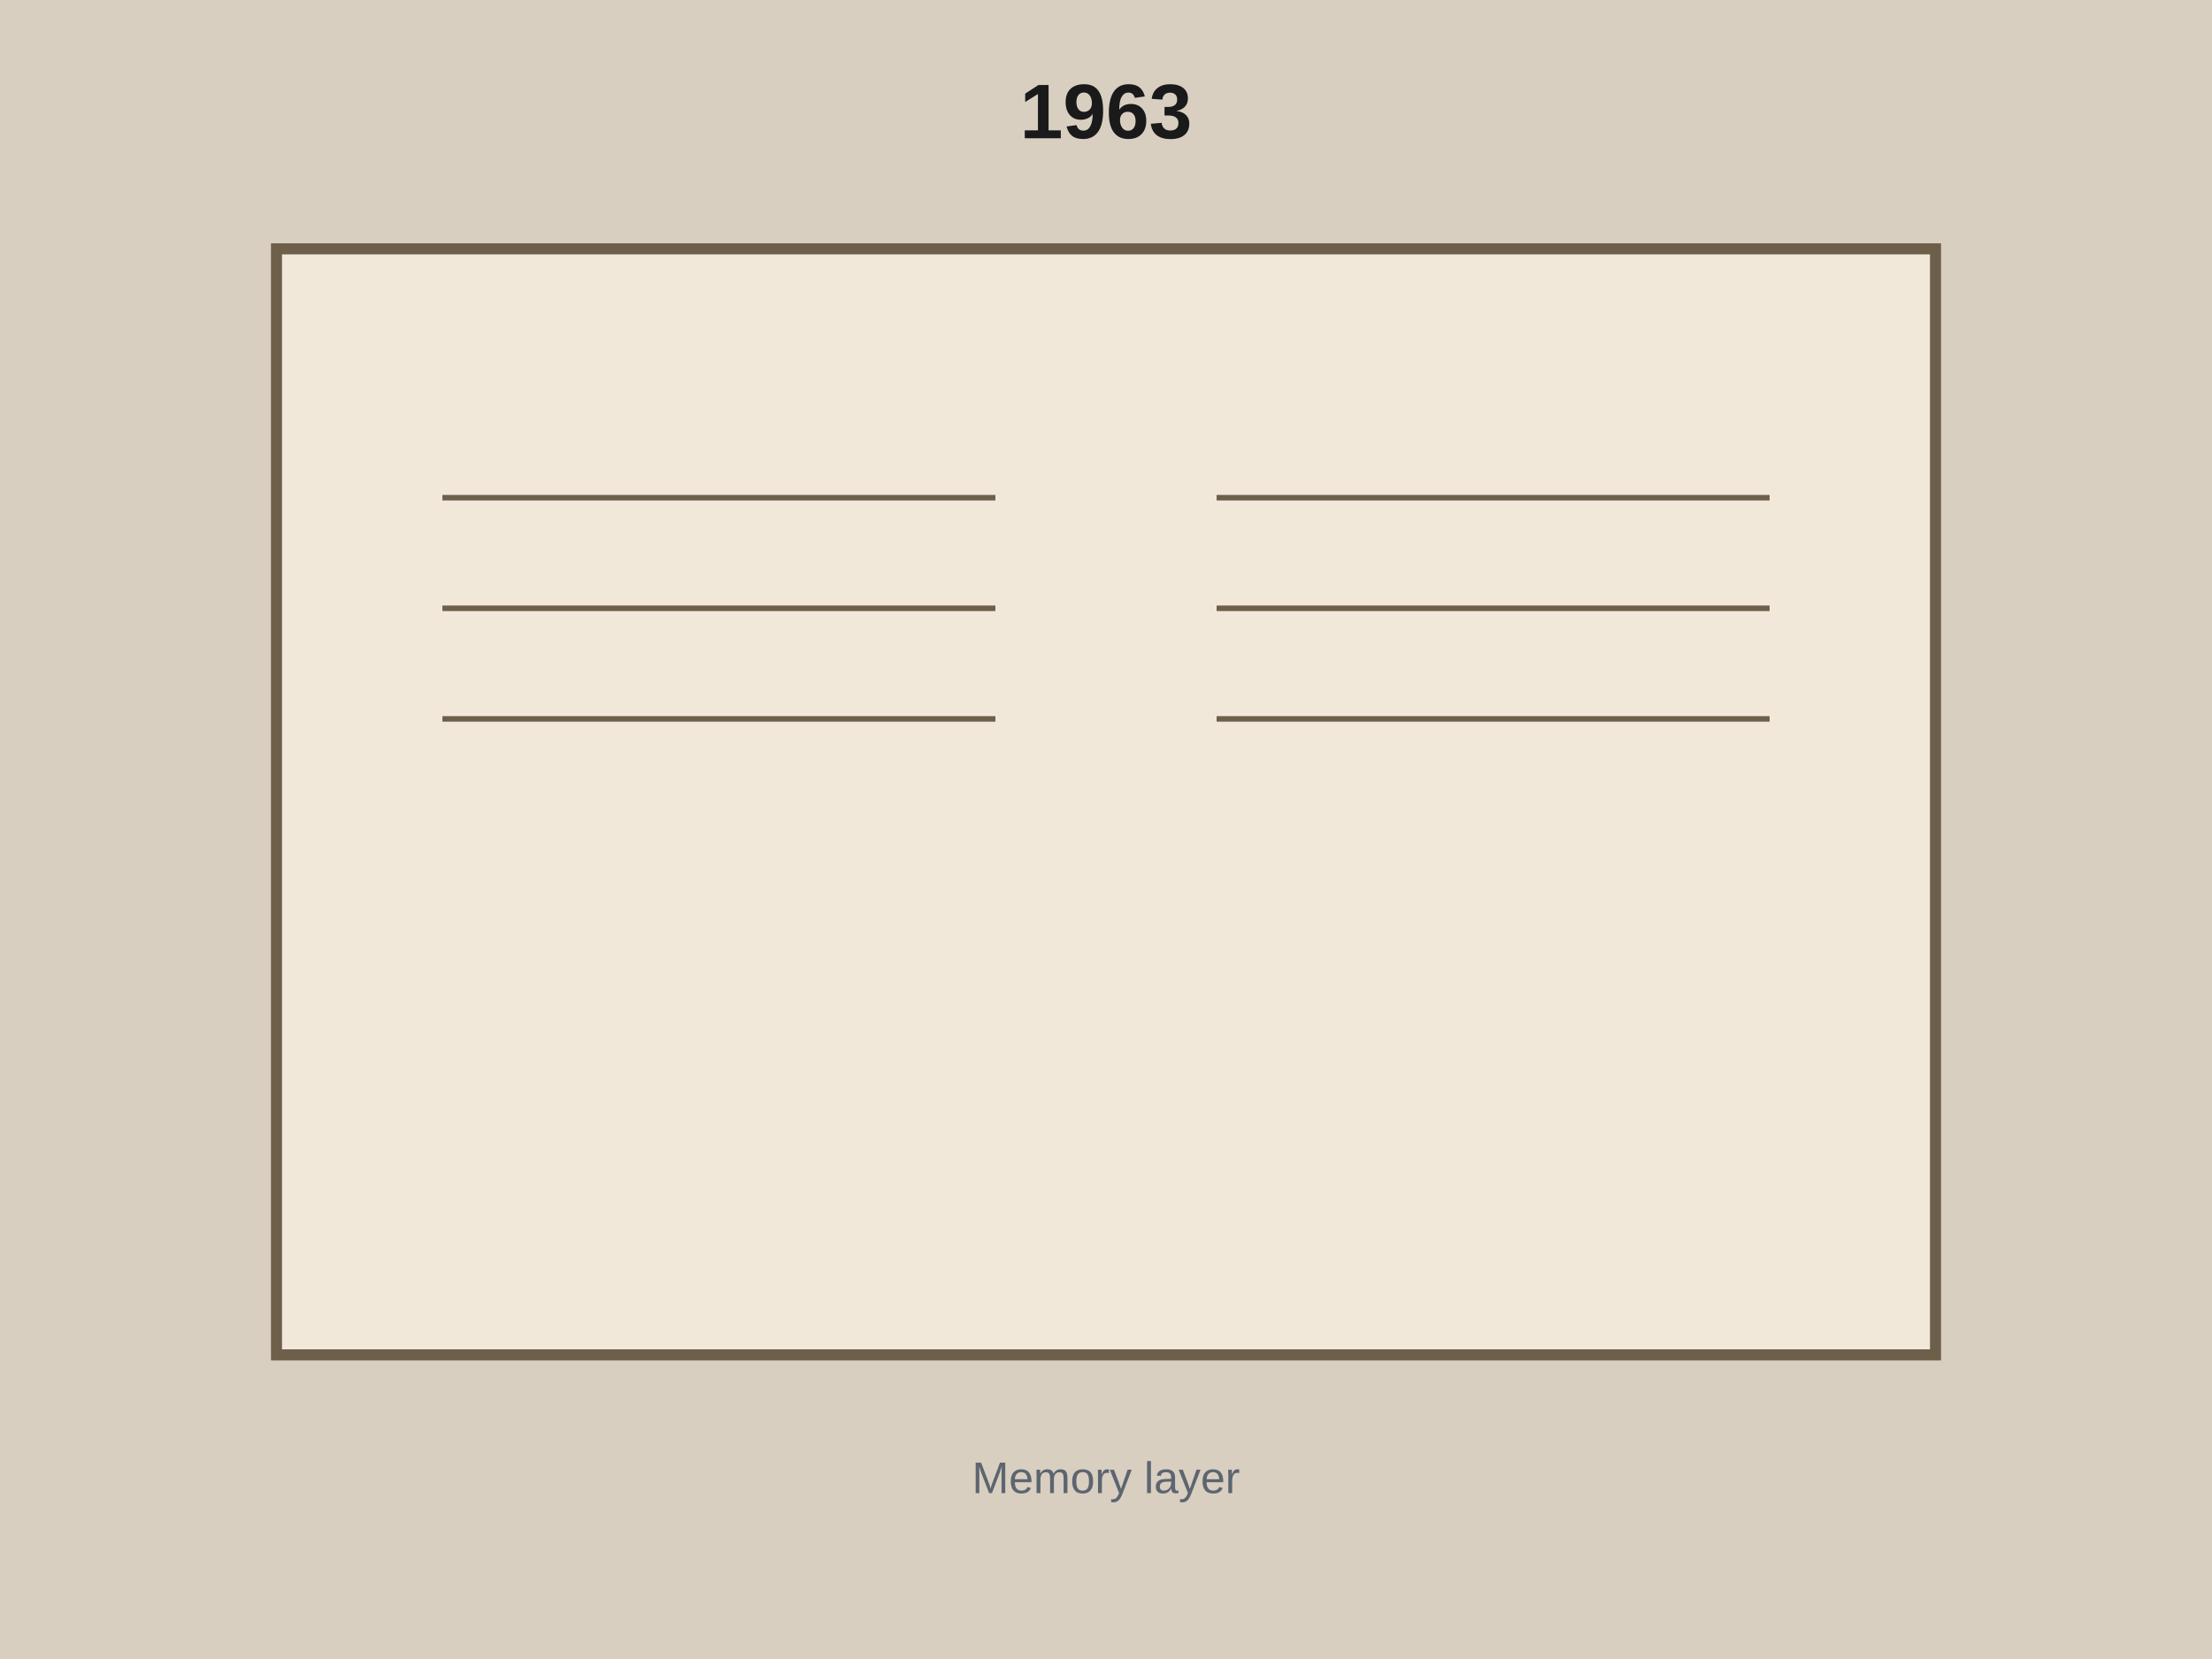
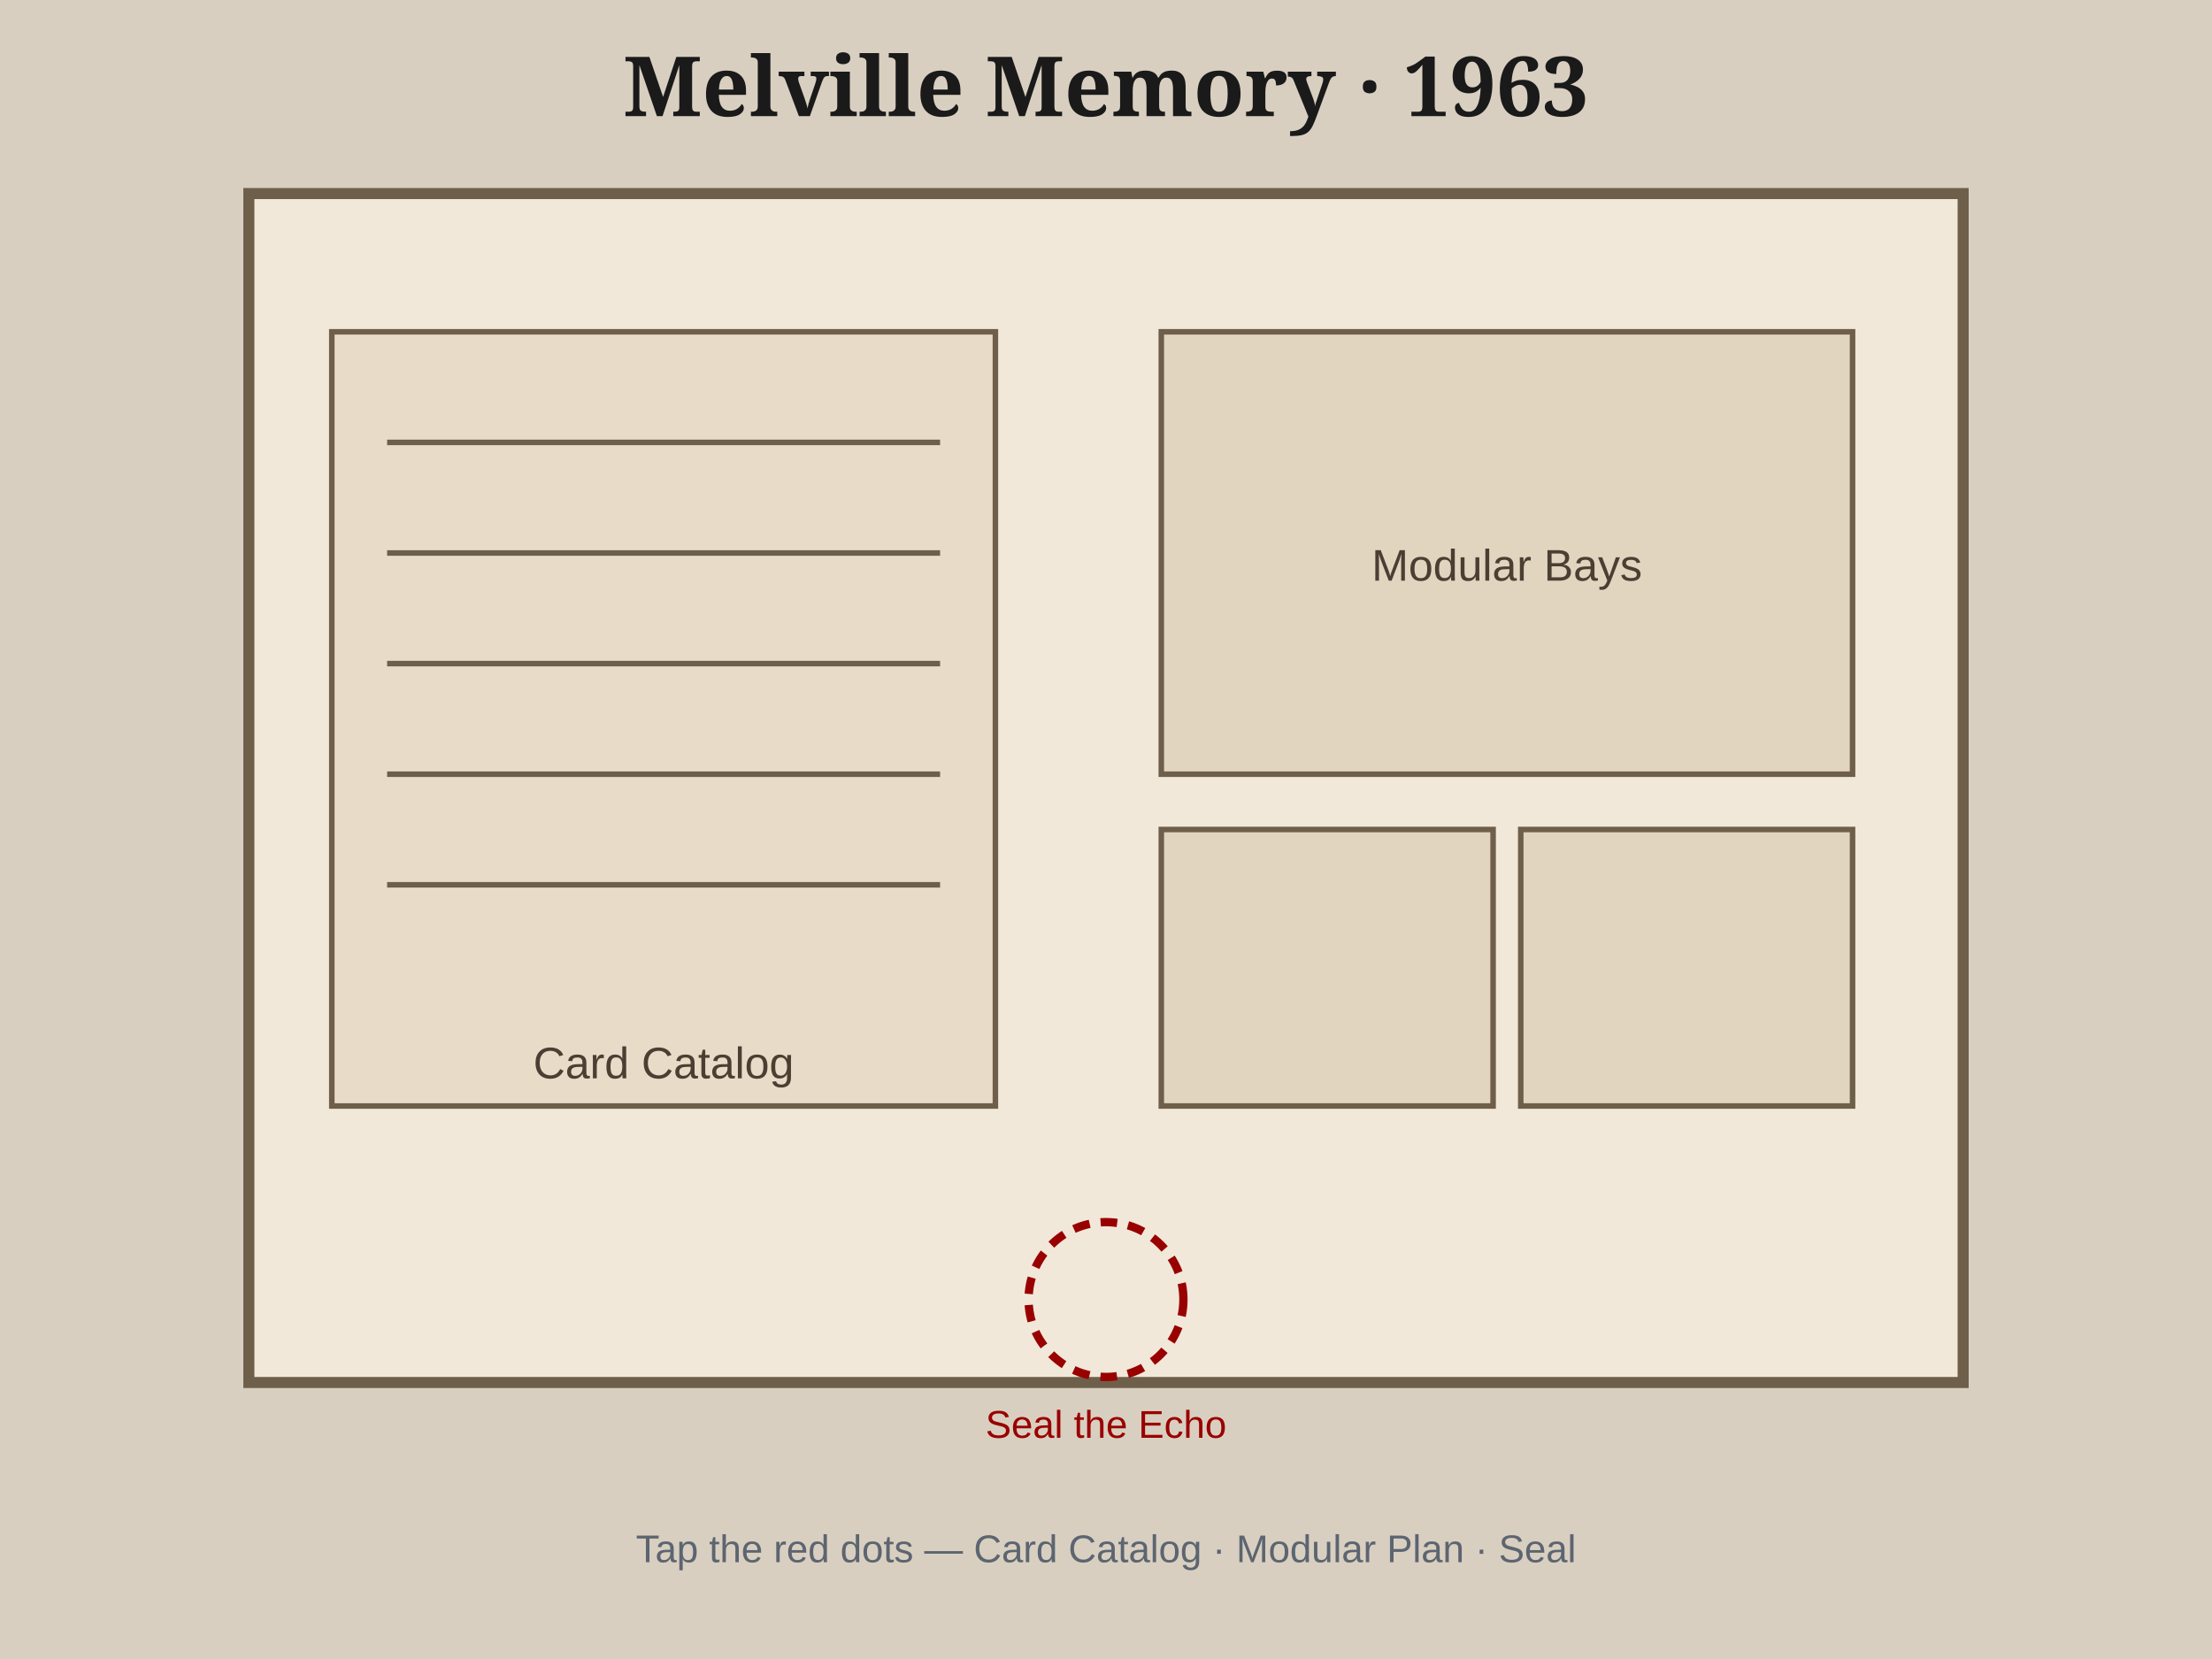
<svg xmlns="http://www.w3.org/2000/svg" viewBox="0 0 800 600">
  <rect width="800" height="600" fill="#d9cfc0" />
-   <rect x="100" y="90" width="600" height="400" fill="#f1e8da" stroke="#6e5f4b" stroke-width="4" />
+   <rect x="90" y="70" width="620" height="430" fill="#f1e8da" stroke="#6e5f4b" stroke-width="4" />
+   <text x="400" y="42" text-anchor="middle" font-family="Georgia, serif" font-size="30" font-weight="700" fill="#1a1a1a">Melville Memory · 1963</text>
+   <text x="400" y="565" text-anchor="middle" font-family="Arial, sans-serif" font-size="14" fill="#5c6570">Tap the red dots — Card Catalog · Modular Plan · Seal</text>
+   <rect x="120" y="120" width="240" height="280" fill="#e8dcc8" stroke="#6e5f4b" stroke-width="2" />
  <g stroke="#6e5f4b" stroke-width="2">
-     <path d="M160 180 H360" />
-     <path d="M160 220 H360" />
-     <path d="M160 260 H360" />
-     <path d="M440 180 H640" />
-     <path d="M440 220 H640" />
-     <path d="M440 260 H640" />
+     <path d="M140 160 H340" />
+     <path d="M140 200 H340" />
+     <path d="M140 240 H340" />
+     <path d="M140 280 H340" />
+     <path d="M140 320 H340" />
  </g>
-   <text x="400" y="50" text-anchor="middle" font-family="Arial, sans-serif" font-size="28" font-weight="700" fill="#1a1a1a">1963</text>
-   <text x="400" y="540" text-anchor="middle" font-family="Arial, sans-serif" font-size="16" fill="#5c6570">Memory layer</text>
+   <text x="240" y="390" text-anchor="middle" font-family="Arial, sans-serif" font-size="16" fill="#4a3f32">Card Catalog</text>
+   <rect x="420" y="120" width="250" height="160" fill="#e2d5c0" stroke="#6e5f4b" stroke-width="2" />
+   <rect x="420" y="300" width="120" height="100" fill="#e2d5c0" stroke="#6e5f4b" stroke-width="2" />
+   <rect x="550" y="300" width="120" height="100" fill="#e2d5c0" stroke="#6e5f4b" stroke-width="2" />
+   <text x="545" y="210" text-anchor="middle" font-family="Arial, sans-serif" font-size="16" fill="#4a3f32">Modular Bays</text>
+   <circle cx="400" cy="470" r="28" fill="none" stroke="#990000" stroke-width="3" stroke-dasharray="6 4" />
+   <text x="400" y="520" text-anchor="middle" font-family="Arial, sans-serif" font-size="14" fill="#990000">Seal the Echo</text>
</svg>
